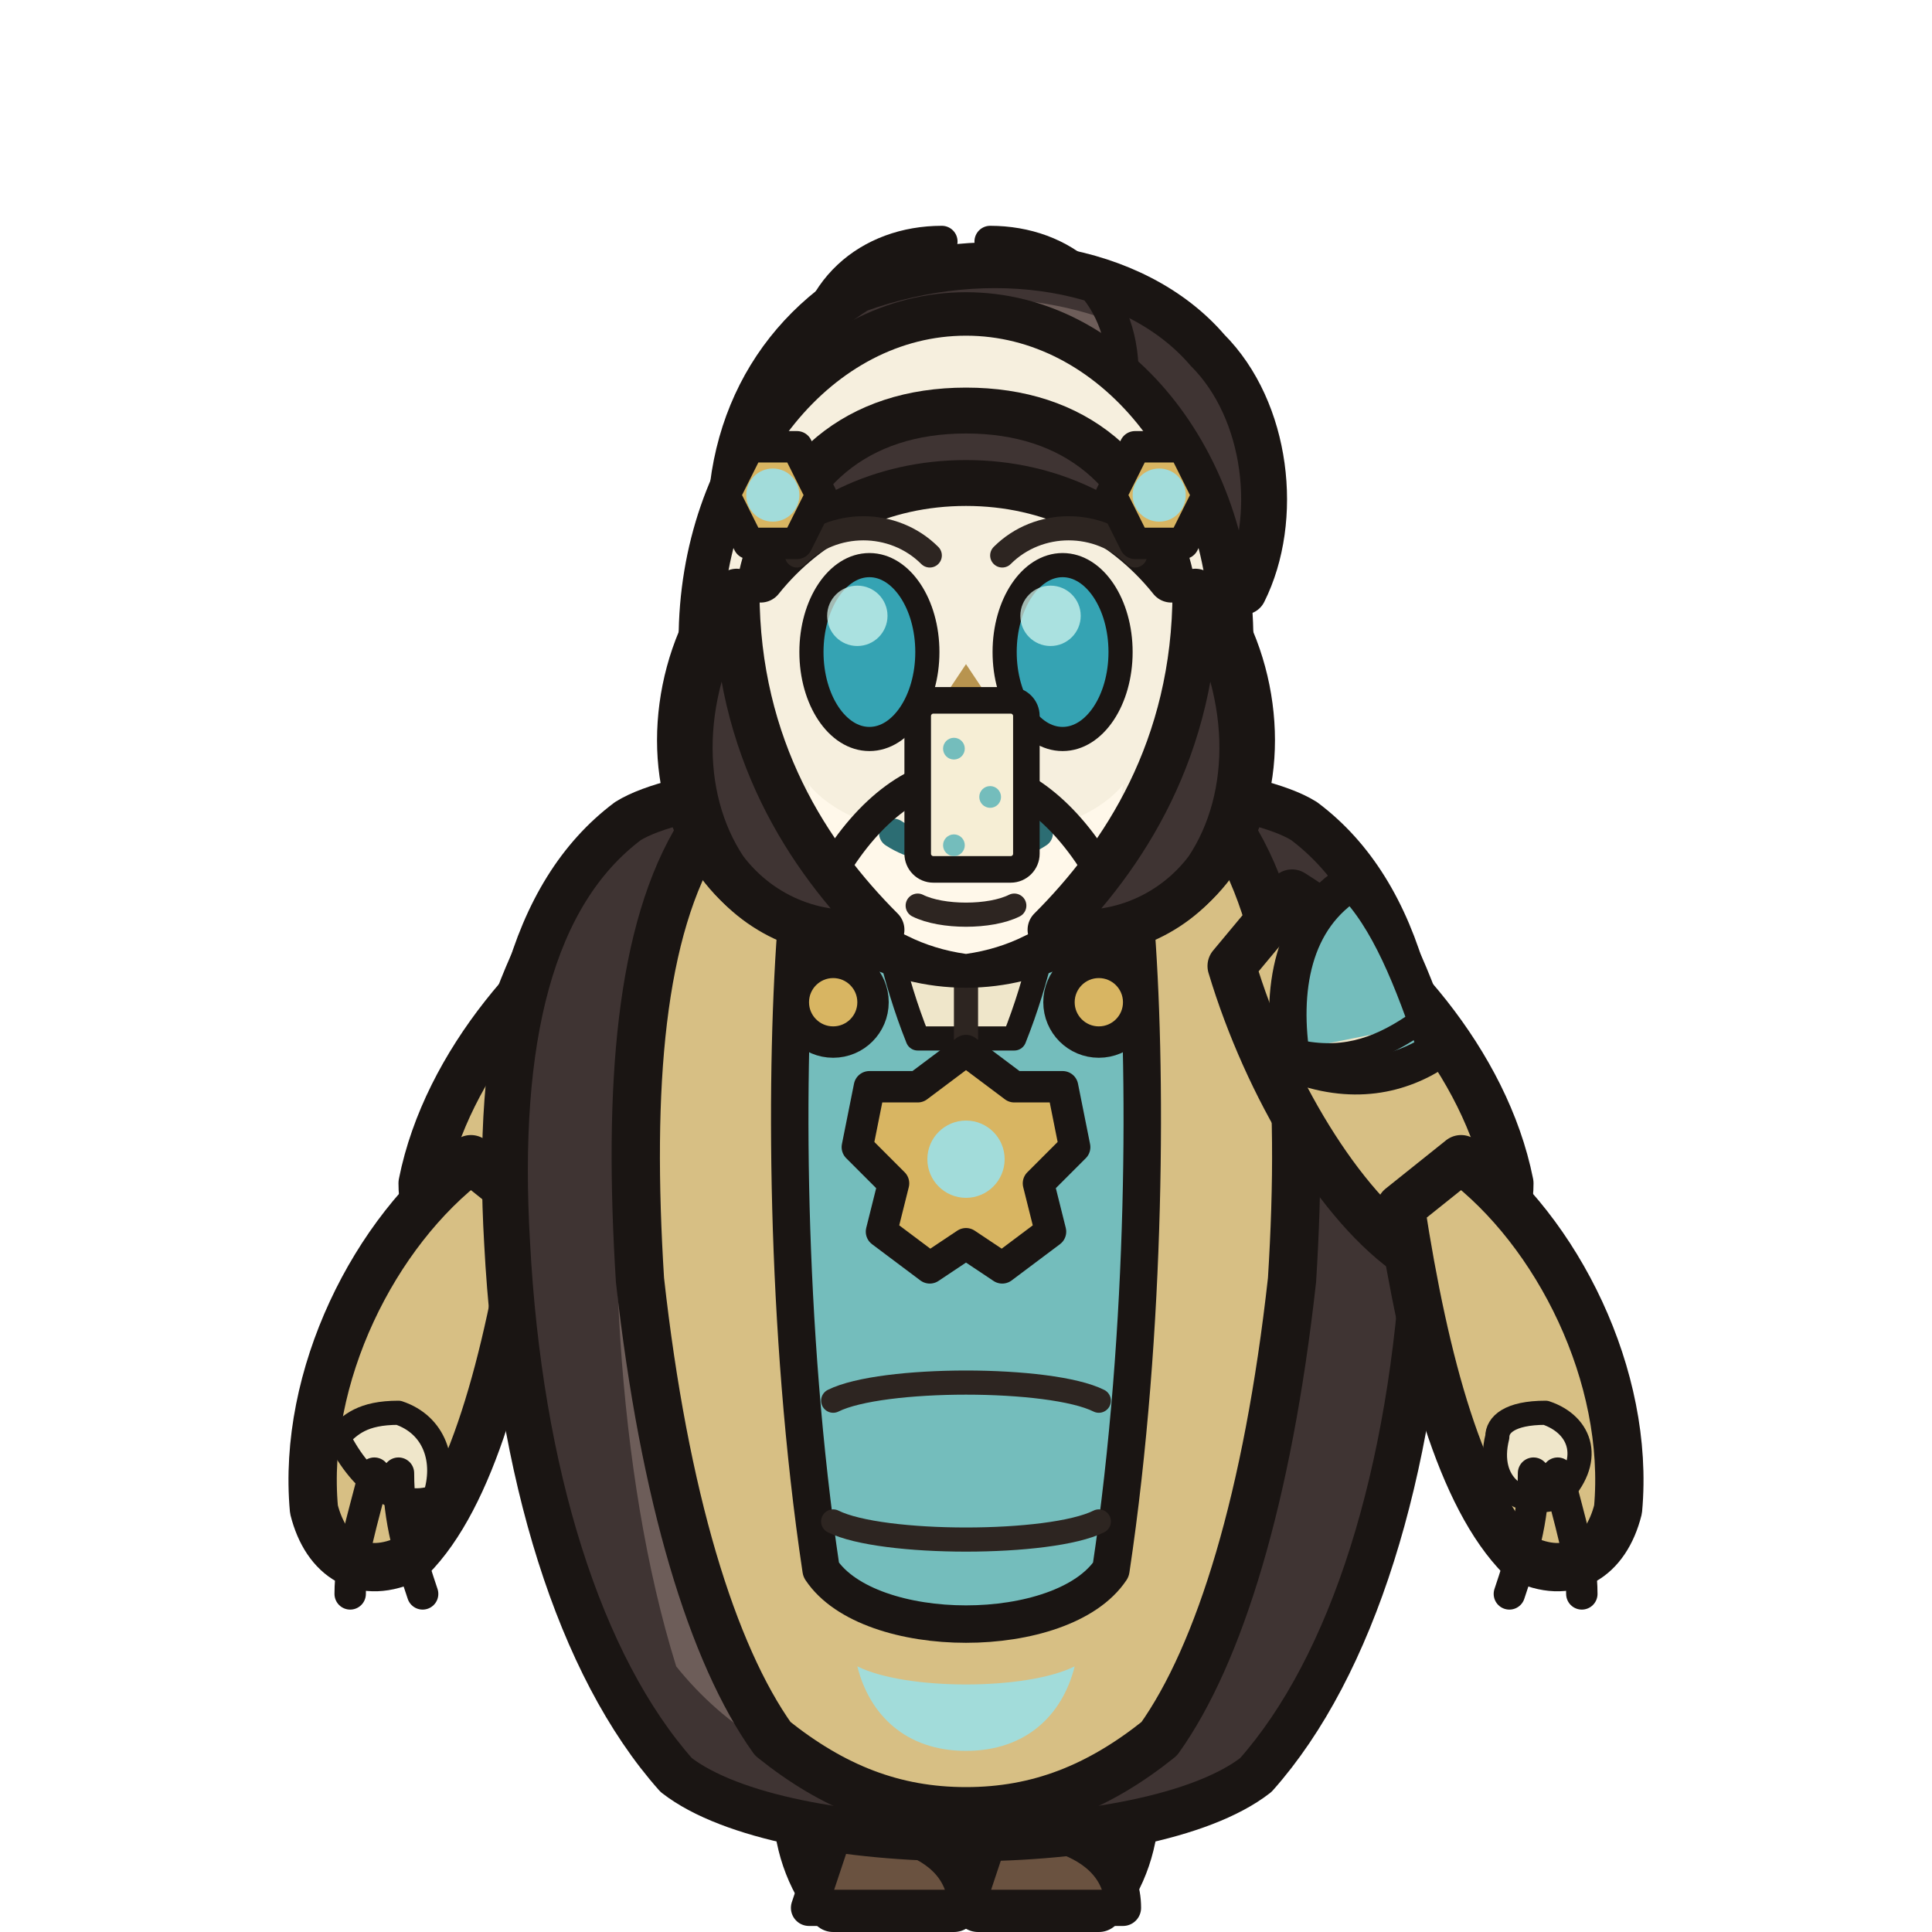
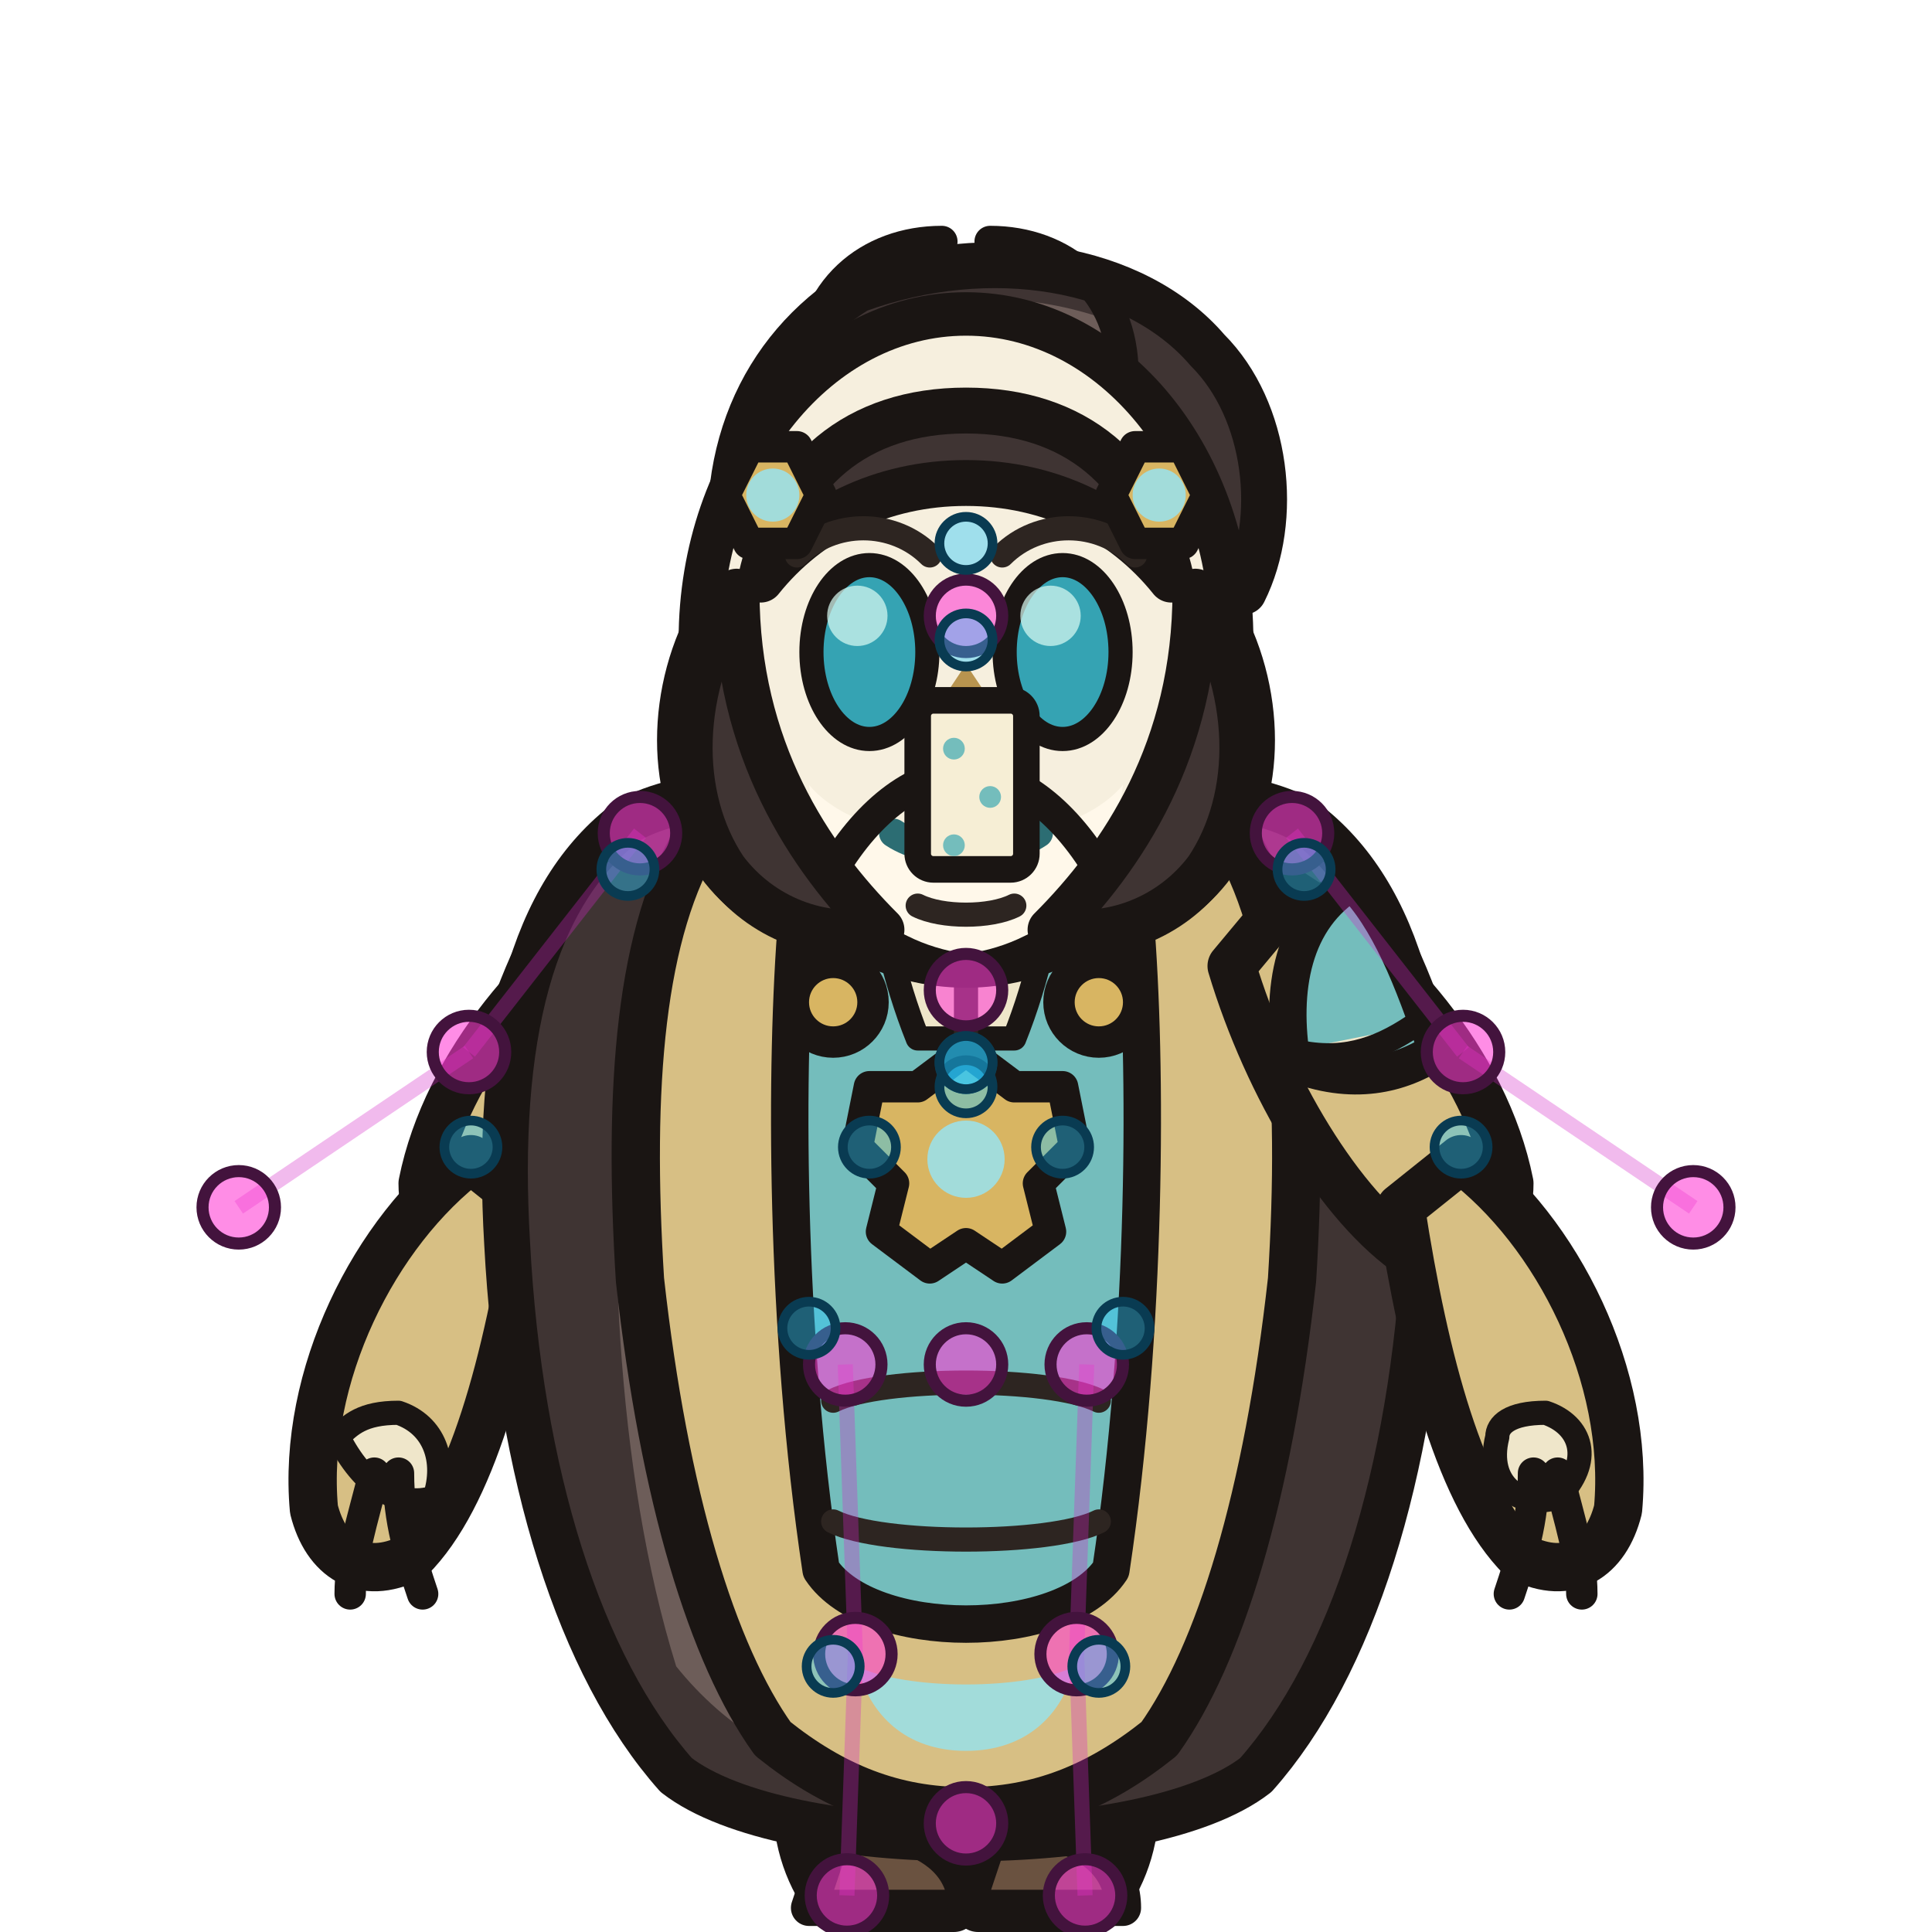
<svg xmlns="http://www.w3.org/2000/svg" width="160mm" height="160mm" viewBox="0 0 160 160" version="1.1">
  <defs>
    <style>
      .outline { fill:none; stroke:#1a1513; stroke-width:4.2; stroke-linejoin:round; stroke-linecap:round; }
      .thin { fill:none; stroke:#2d2521; stroke-width:2.0; stroke-linejoin:round; stroke-linecap:round; }
      .metal { fill:#d7bf84; stroke:#1a1513; stroke-width:4.0; stroke-linejoin:round; stroke-linecap:round; }
      .metal2 { fill:#b8944f; stroke:none; }
      .metal3 { fill:#f1e4bc; stroke:none; }
      .trim { fill:#74bdbc; stroke:#1a1513; stroke-width:3.1; stroke-linejoin:round; stroke-linecap:round; }
      .trimsoft { fill:#a2dcda; stroke:none; }
      .dark { fill:#3f3433; stroke:#1a1513; stroke-width:3.8; stroke-linejoin:round; stroke-linecap:round; }
      .darksoft { fill:#6d5d59; stroke:none; }
      .face { fill:#f6efde; stroke:#1a1513; stroke-width:3.6; stroke-linejoin:round; stroke-linecap:round; }
      .faceSoft { fill:#fff8ea; stroke:none; }
      .eye { fill:#35a3b3; stroke:#1a1513; stroke-width:2.0; stroke-linejoin:round; }
      .glow { fill:#d7faf2; fill-opacity:0.72; stroke:none; }
      .mouth { fill:none; stroke:#2c6d73; stroke-width:2.4; stroke-linecap:round; }
      .gear { fill:#d8b562; stroke:#1a1513; stroke-width:2.6; stroke-linejoin:round; stroke-linecap:round; }
      .wire { fill:none; stroke:#1a1513; stroke-width:2.6; stroke-linejoin:round; stroke-linecap:round; }
      .card { fill:#f6eed5; stroke:#1a1513; stroke-width:2.2; stroke-linejoin:round; stroke-linecap:round; }
      .punch { fill:#74bdbc; stroke:none; }
      .boot { fill:#6a5240; stroke:#1a1513; stroke-width:3.0; stroke-linejoin:round; stroke-linecap:round; }
      .lace { fill:#efe6ca; stroke:#1a1513; stroke-width:2.0; stroke-linejoin:round; stroke-linecap:round; }
      .soft { stroke:none; }
    </style>
  </defs>
  <g id="view-front">
    <g id="part-leg-l-u">
      <path class="metal" d="M 67 111 C 63 118, 62 129, 65 140 C 68 144, 71 145, 74 142 C 77 135, 76 121, 72 112 Z" />
      <path class="metal2" d="M 67 117 C 66 123, 67 133, 69 139 C 70 140, 72 139, 72 136 C 71 129, 70 123, 69 117 Z" />
      <circle class="gear" cx="70" cy="127" r="3.7" />
    </g>
    <g id="part-leg-l-l">
      <path class="metal" d="M 69 139 C 65 146, 65 153, 69 158 H 79 C 80 153, 79 146, 76 139 Z" />
      <path class="trimsoft" d="M 71 143 C 70 147, 71 153, 73 157 H 77 C 78 152, 77 146, 76 143 Z" />
      <path class="boot" d="M 67 158 H 80 C 80 155, 78 153, 75 152 H 69 Z" />
    </g>
    <g id="part-leg-r-u">
      <path class="metal" d="M 93 111 C 97 118, 98 129, 95 140 C 92 144, 89 145, 86 142 C 83 135, 84 121, 88 112 Z" />
      <path class="metal2" d="M 93 117 C 94 123, 93 133, 91 139 C 90 140, 88 139, 88 136 C 89 129, 90 123, 91 117 Z" />
      <circle class="gear" cx="90" cy="127" r="3.7" />
    </g>
    <g id="part-leg-r-l">
      <path class="metal" d="M 91 139 C 95 146, 95 153, 91 158 H 81 C 80 153, 81 146, 84 139 Z" />
      <path class="trimsoft" d="M 89 143 C 90 147, 89 153, 87 157 H 83 C 82 152, 83 146, 84 143 Z" />
      <path class="boot" d="M 80 158 H 93 C 93 155, 91 153, 88 152 H 82 Z" />
    </g>
    <g id="part-arm-l-u">
      <path class="metal" d="M 53 74 C 45 79, 37 88, 35 98 C 35 103, 39 106, 43 104 C 49 100, 55 90, 58 80 Z" />
      <path class="trim" d="M 48 73 C 45 76, 43 81, 41 87 C 44 89, 48 90, 53 88 C 54 82, 53 76, 48 73 Z" />
      <path class="lace" d="M 43 85 C 46 87, 49 88, 53 87" />
    </g>
    <g id="part-arm-l-l">
      <path class="metal" d="M 39 96 C 31 102, 25 114, 26 125 C 27 129, 30 131, 34 129 C 39 124, 42 113, 44 100 Z" />
      <path class="lace" d="M 28 119 C 30 123, 33 125, 36 124 C 37 121, 36 118, 33 117 C 30 117, 29 118, 28 119 Z" />
      <path class="wire" d="M 31 122 C 30 126, 29 129, 29 132" />
      <path class="wire" d="M 33 122 C 33 126, 34 129, 35 132" />
    </g>
    <g id="part-body-back">
      <path class="dark" d="M 52 68 C 44 74, 41 86, 42 103 C 43 122, 48 138, 56 147 C 65 154, 95 154, 104 147 C 112 138, 117 122, 118 103 C 119 86, 116 74, 108 68 C 100 63, 60 63, 52 68 Z" />
      <path class="darksoft" d="M 52 84 C 50 100, 51 122, 56 138 C 60 143, 66 147, 74 148 C 67 136, 64 117, 64 86 Z" />
    </g>
    <g id="part-skirt-l">
      <path class="metal" d="M 70 92 C 64 98, 62 112, 65 134 C 68 142, 72 147, 77 150 C 76 136, 76 115, 77 94 C 75 92, 72 91, 70 92 Z" />
      <path class="trimsoft" d="M 69 101 C 68 113, 69 126, 73 139 C 74 141, 75 142, 76 143 C 75 130, 75 114, 75 100 C 73 99, 71 99, 69 101 Z" />
      <path class="thin" d="M 71 98 C 74 111, 75 126, 76 143" />
    </g>
    <g id="part-skirt-r">
      <path class="metal" d="M 90 92 C 96 98, 98 112, 95 134 C 92 142, 88 147, 83 150 C 84 136, 84 115, 83 94 C 85 92, 88 91, 90 92 Z" />
      <path class="trimsoft" d="M 91 101 C 92 113, 91 126, 87 139 C 86 141, 85 142, 84 143 C 85 130, 85 114, 85 100 C 87 99, 89 99, 91 101 Z" />
      <path class="thin" d="M 89 98 C 86 111, 85 126, 84 143" />
    </g>
    <g id="part-body-front">
      <path class="metal" d="M 58 69 C 63 65, 97 65, 102 69 C 107 77, 108 90, 107 106 C 105 124, 101 137, 96 144 C 91 148, 86 150, 80 150 C 74 150, 69 148, 64 144 C 59 137, 55 124, 53 106 C 52 90, 53 77, 58 69 Z" />
      <path class="trim" d="M 66 76 C 70 72, 90 72, 94 76 C 95 88, 95 110, 92 130 C 88 136, 72 136, 68 130 C 65 110, 65 88, 66 76 Z" />
      <path class="lace" d="M 72 70 C 75 67, 85 67, 88 70 C 87 76, 86 81, 84 86 H 76 C 74 81, 73 76, 72 70 Z" />
      <path class="thin" d="M 80 71 L 80 86" />
      <path class="gear" d="M 76 90 L 80 87 L 84 90 L 88 90 L 89 95 L 86 98 L 87 102 L 83 105 L 80 103 L 77 105 L 73 102 L 74 98 L 71 95 L 72 90 Z" />
      <circle class="trimsoft" cx="80" cy="96" r="3.2" />
      <path class="thin" d="M 69 116 C 73 114, 87 114, 91 116" />
      <path class="thin" d="M 69 126 C 73 128, 87 128, 91 126" />
      <path class="trimsoft" d="M 71 138 C 75 140, 85 140, 89 138 C 88 142, 85 145, 80 145 C 75 145, 72 142, 71 138 Z" />
      <circle class="gear" cx="69" cy="83" r="3.3" />
      <circle class="gear" cx="91" cy="83" r="3.3" />
    </g>
    <g id="part-arm-r-u">
      <path class="metal" d="M 107 74 C 115 79, 123 88, 125 98 C 125 103, 121 106, 117 104 C 111 100, 105 90, 102 80 Z" />
      <path class="trim" d="M 112 73 C 115 76, 117 81, 119 87 C 116 89, 112 90, 107 88 C 106 82, 107 76, 112 73 Z" />
      <path class="lace" d="M 107 87 C 111 88, 114 87, 117 85" />
    </g>
    <g id="part-arm-r-l">
      <path class="metal" d="M 121 96 C 129 102, 135 114, 134 125 C 133 129, 130 131, 126 129 C 121 124, 118 113, 116 100 Z" />
      <path class="lace" d="M 124 119 C 123 123, 126 125, 129 124 C 132 121, 131 118, 128 117 C 125 117, 124 118, 124 119 Z" />
      <path class="wire" d="M 129 122 C 130 126, 131 129, 131 132" />
      <path class="wire" d="M 127 122 C 127 126, 126 129, 125 132" />
    </g>
    <g id="part-head-back">
      <path class="dark" d="M 61 49 C 59 38, 63 29, 71 24 C 82 20, 94 22, 100 29 C 105 34, 106 43, 103 49 C 99 42, 90 38, 80 38 C 70 38, 64 42, 61 49 Z" />
      <path class="dark" d="M 61 48 C 59 59, 63 70, 71 77 C 66 77, 61 75, 58 69 C 55 63, 56 54, 61 48 Z" />
      <path class="dark" d="M 99 48 C 101 59, 97 70, 89 77 C 94 77, 99 75, 102 69 C 105 63, 104 54, 99 48 Z" />
      <path class="darksoft" d="M 71 27 C 77 24, 86 24, 93 27 C 90 32, 85 35, 80 35 C 75 35, 72 32, 69 28 Z" />
      <path class="wire" d="M 67 31 C 67 24, 72 20, 78 20" />
      <path class="wire" d="M 93 31 C 93 24, 88 20, 82 20" />
    </g>
    <g id="part-head-front">
      <ellipse class="face" cx="80" cy="53" rx="22" ry="27" />
      <path class="faceSoft" d="M 67 65 C 72 71, 88 71, 93 65 C 92 73, 87 78, 80 79 C 73 78, 68 73, 67 65 Z" />
      <path class="dark" d="M 63 48 C 65 39, 71 34, 80 34 C 89 34, 95 39, 97 48 C 93 43, 87 40, 80 40 C 73 40, 67 43, 63 48 Z" />
      <path class="dark" d="M 61 49 C 61 62, 67 71, 73 77 C 68 78, 63 76, 60 72 C 56 66, 56 57, 61 49 Z" />
      <path class="dark" d="M 99 49 C 99 62, 93 71, 87 77 C 92 78, 97 76, 100 72 C 104 66, 104 57, 99 49 Z" />
      <ellipse class="eye" cx="72" cy="54" rx="4.8" ry="7.2" />
      <ellipse class="eye" cx="88" cy="54" rx="4.8" ry="7.2" />
      <circle class="glow" cx="71" cy="51" r="2.5" />
      <circle class="glow" cx="87" cy="51" r="2.5" />
      <path class="thin" d="M 66 46 C 69 43, 74 43, 77 46" />
      <path class="thin" d="M 83 46 C 86 43, 91 43, 94 46" />
      <path class="metal2" d="M 80 55 L 76 61 L 80 64 L 84 61 Z" />
      <path class="mouth" d="M 74 69 C 77 71, 83 71, 86 69" />
      <path class="thin" d="M 76 75 C 78 76, 82 76, 84 75" />
      <path class="gear" d="M 60 41 L 62 37 L 66 37 L 68 41 L 66 45 L 62 45 Z" />
      <path class="gear" d="M 100 41 L 98 37 L 94 37 L 92 41 L 94 45 L 98 45 Z" />
      <circle class="trimsoft" cx="64" cy="41" r="2.2" />
      <circle class="trimsoft" cx="96" cy="41" r="2.2" />
    </g>
    <g id="part-card-halo">
      <path class="wire" d="M 69 72 C 72 67, 76 64, 80 64 C 84 64, 88 67, 91 72" />
      <rect class="card" x="76" y="58" width="9" height="14" rx="1.3" />
      <circle class="punch" cx="79" cy="62" r="0.9" />
      <circle class="punch" cx="82" cy="66" r="0.9" />
      <circle class="punch" cx="79" cy="70" r="0.9" />
    </g>
  </g>
+   <g id="ambition-rig-markers" data-rig-editor-layer="true">
+     <g id="ambition-rig-markers-front" data-rig-view="front">
+       <line id="ambition-rig-front-guide-l_arm_u" data-rig-bone-guide="l_arm_u" x1="53" y1="69" x2="38.84" y2="87.124" stroke="#d226c6" stroke-width="1.25" stroke-opacity="0.32" />
+       <line id="ambition-rig-front-guide-l_arm_l" data-rig-bone-guide="l_arm_l" x1="38.84" y1="87.124" x2="19.772" y2="99.986" stroke="#d226c6" stroke-width="1.25" stroke-opacity="0.32" />
+       <line id="ambition-rig-front-guide-r_arm_u" data-rig-bone-guide="r_arm_u" x1="107" y1="69" x2="121.16" y2="87.124" stroke="#d226c6" stroke-width="1.25" stroke-opacity="0.32" />
+       <line id="ambition-rig-front-guide-r_arm_l" data-rig-bone-guide="r_arm_l" x1="121.16" y1="87.124" x2="140.228" y2="99.986" stroke="#d226c6" stroke-width="1.25" stroke-opacity="0.32" />
+       <line id="ambition-rig-front-guide-l_leg_u" data-rig-bone-guide="l_leg_u" x1="70" y1="113" x2="70.838" y2="136.985" stroke="#d226c6" stroke-width="1.25" stroke-opacity="0.32" />
+       <line id="ambition-rig-front-guide-l_leg_l" data-rig-bone-guide="l_leg_l" x1="70.838" y1="136.985" x2="70.14" y2="156.973" stroke="#d226c6" stroke-width="1.25" stroke-opacity="0.32" />
+       <line id="ambition-rig-front-guide-r_leg_u" data-rig-bone-guide="r_leg_u" x1="90" y1="113" x2="89.162" y2="136.985" stroke="#d226c6" stroke-width="1.25" stroke-opacity="0.32" />
+       <line id="ambition-rig-front-guide-r_leg_l" data-rig-bone-guide="r_leg_l" x1="89.162" y1="136.985" x2="89.86" y2="156.973" stroke="#d226c6" stroke-width="1.25" stroke-opacity="0.32" />
+       <circle id="ambition-rig-front-joint-hip_center" data-rig-joint="hip_center" cx="80" cy="113" r="3" fill="#ff3bd4" fill-opacity="0.58" stroke="#43133d" stroke-width="1" />
+       <circle id="ambition-rig-front-joint-left_elbow" data-rig-joint="left_elbow" cx="38.84" cy="87.124" r="3" fill="#ff3bd4" fill-opacity="0.58" stroke="#43133d" stroke-width="1" />
+       <circle id="ambition-rig-front-joint-left_handtip" data-rig-joint="left_handtip" cx="19.772" cy="99.986" r="3" fill="#ff3bd4" fill-opacity="0.58" stroke="#43133d" stroke-width="1" />
+       <circle id="ambition-rig-front-joint-left_hip" data-rig-joint="left_hip" cx="70" cy="113" r="3" fill="#ff3bd4" fill-opacity="0.58" stroke="#43133d" stroke-width="1" />
+       <circle id="ambition-rig-front-joint-left_knee" data-rig-joint="left_knee" cx="70.838" cy="136.985" r="3" fill="#ff3bd4" fill-opacity="0.58" stroke="#43133d" stroke-width="1" />
+       <circle id="ambition-rig-front-joint-left_shoulder" data-rig-joint="left_shoulder" cx="53" cy="69" r="3" fill="#ff3bd4" fill-opacity="0.58" stroke="#43133d" stroke-width="1" />
+       <circle id="ambition-rig-front-joint-left_toe" data-rig-joint="left_toe" cx="70.14" cy="156.973" r="3" fill="#ff3bd4" fill-opacity="0.58" stroke="#43133d" stroke-width="1" />
+       <circle id="ambition-rig-front-joint-neck" data-rig-joint="neck" cx="80" cy="51" r="3" fill="#ff3bd4" fill-opacity="0.58" stroke="#43133d" stroke-width="1" />
+       <circle id="ambition-rig-front-joint-rig_root" data-rig-joint="rig_root" cx="80" cy="151" r="3" fill="#ff3bd4" fill-opacity="0.58" stroke="#43133d" stroke-width="1" />
+       <circle id="ambition-rig-front-joint-right_elbow" data-rig-joint="right_elbow" cx="121.16" cy="87.124" r="3" fill="#ff3bd4" fill-opacity="0.58" stroke="#43133d" stroke-width="1" />
+       <circle id="ambition-rig-front-joint-right_handtip" data-rig-joint="right_handtip" cx="140.228" cy="99.986" r="3" fill="#ff3bd4" fill-opacity="0.58" stroke="#43133d" stroke-width="1" />
+       <circle id="ambition-rig-front-joint-right_hip" data-rig-joint="right_hip" cx="90" cy="113" r="3" fill="#ff3bd4" fill-opacity="0.58" stroke="#43133d" stroke-width="1" />
+       <circle id="ambition-rig-front-joint-right_knee" data-rig-joint="right_knee" cx="89.162" cy="136.985" r="3" fill="#ff3bd4" fill-opacity="0.58" stroke="#43133d" stroke-width="1" />
+       <circle id="ambition-rig-front-joint-right_shoulder" data-rig-joint="right_shoulder" cx="107" cy="69" r="3" fill="#ff3bd4" fill-opacity="0.58" stroke="#43133d" stroke-width="1" />
+       <circle id="ambition-rig-front-joint-right_toe" data-rig-joint="right_toe" cx="89.86" cy="156.973" r="3" fill="#ff3bd4" fill-opacity="0.58" stroke="#43133d" stroke-width="1" />
+       <circle id="ambition-rig-front-joint-waist" data-rig-joint="waist" cx="80" cy="82" r="3" fill="#ff3bd4" fill-opacity="0.58" stroke="#43133d" stroke-width="1" />
+       <circle id="ambition-rig-front-bind-leg_l_u" data-rig-bind-pivot="leg_l_u" cx="67" cy="110" r="2.2" fill="#28c8ff" fill-opacity="0.42" stroke="#093b52" stroke-width="0.8" />
+       <circle id="ambition-rig-front-bind-leg_l_l" data-rig-bind-pivot="leg_l_l" cx="69" cy="138" r="2.2" fill="#28c8ff" fill-opacity="0.42" stroke="#093b52" stroke-width="0.8" />
+       <circle id="ambition-rig-front-bind-leg_r_u" data-rig-bind-pivot="leg_r_u" cx="93" cy="110" r="2.2" fill="#28c8ff" fill-opacity="0.42" stroke="#093b52" stroke-width="0.8" />
+       <circle id="ambition-rig-front-bind-leg_r_l" data-rig-bind-pivot="leg_r_l" cx="91" cy="138" r="2.2" fill="#28c8ff" fill-opacity="0.42" stroke="#093b52" stroke-width="0.8" />
+       <circle id="ambition-rig-front-bind-arm_l_u" data-rig-bind-pivot="arm_l_u" cx="52" cy="72" r="2.2" fill="#28c8ff" fill-opacity="0.42" stroke="#093b52" stroke-width="0.8" />
+       <circle id="ambition-rig-front-bind-arm_l_l" data-rig-bind-pivot="arm_l_l" cx="39" cy="95" r="2.2" fill="#28c8ff" fill-opacity="0.42" stroke="#093b52" stroke-width="0.8" />
+       <circle id="ambition-rig-front-bind-body_back" data-rig-bind-pivot="body_back" cx="80" cy="88" r="2.2" fill="#28c8ff" fill-opacity="0.42" stroke="#093b52" stroke-width="0.8" />
+       <circle id="ambition-rig-front-bind-skirt_l" data-rig-bind-pivot="skirt_l" cx="72" cy="95" r="2.2" fill="#28c8ff" fill-opacity="0.42" stroke="#093b52" stroke-width="0.8" />
+       <circle id="ambition-rig-front-bind-skirt_r" data-rig-bind-pivot="skirt_r" cx="88" cy="95" r="2.2" fill="#28c8ff" fill-opacity="0.42" stroke="#093b52" stroke-width="0.8" />
+       <circle id="ambition-rig-front-bind-body_front" data-rig-bind-pivot="body_front" cx="80" cy="90" r="2.2" fill="#28c8ff" fill-opacity="0.42" stroke="#093b52" stroke-width="0.8" />
+       <circle id="ambition-rig-front-bind-card_halo" data-rig-bind-pivot="card_halo" cx="80" cy="88" r="2.2" fill="#28c8ff" fill-opacity="0.42" stroke="#093b52" stroke-width="0.8" />
+       <circle id="ambition-rig-front-bind-arm_r_u" data-rig-bind-pivot="arm_r_u" cx="108" cy="72" r="2.2" fill="#28c8ff" fill-opacity="0.42" stroke="#093b52" stroke-width="0.8" />
+       <circle id="ambition-rig-front-bind-arm_r_l" data-rig-bind-pivot="arm_r_l" cx="121" cy="95" r="2.2" fill="#28c8ff" fill-opacity="0.42" stroke="#093b52" stroke-width="0.8" />
+       <circle id="ambition-rig-front-bind-head_back" data-rig-bind-pivot="head_back" cx="80" cy="45" r="2.2" fill="#28c8ff" fill-opacity="0.42" stroke="#093b52" stroke-width="0.8" />
+       <circle id="ambition-rig-front-bind-head_front" data-rig-bind-pivot="head_front" cx="80" cy="53" r="2.2" fill="#28c8ff" fill-opacity="0.42" stroke="#093b52" stroke-width="0.8" />
+     </g>
+   </g>
</svg>
